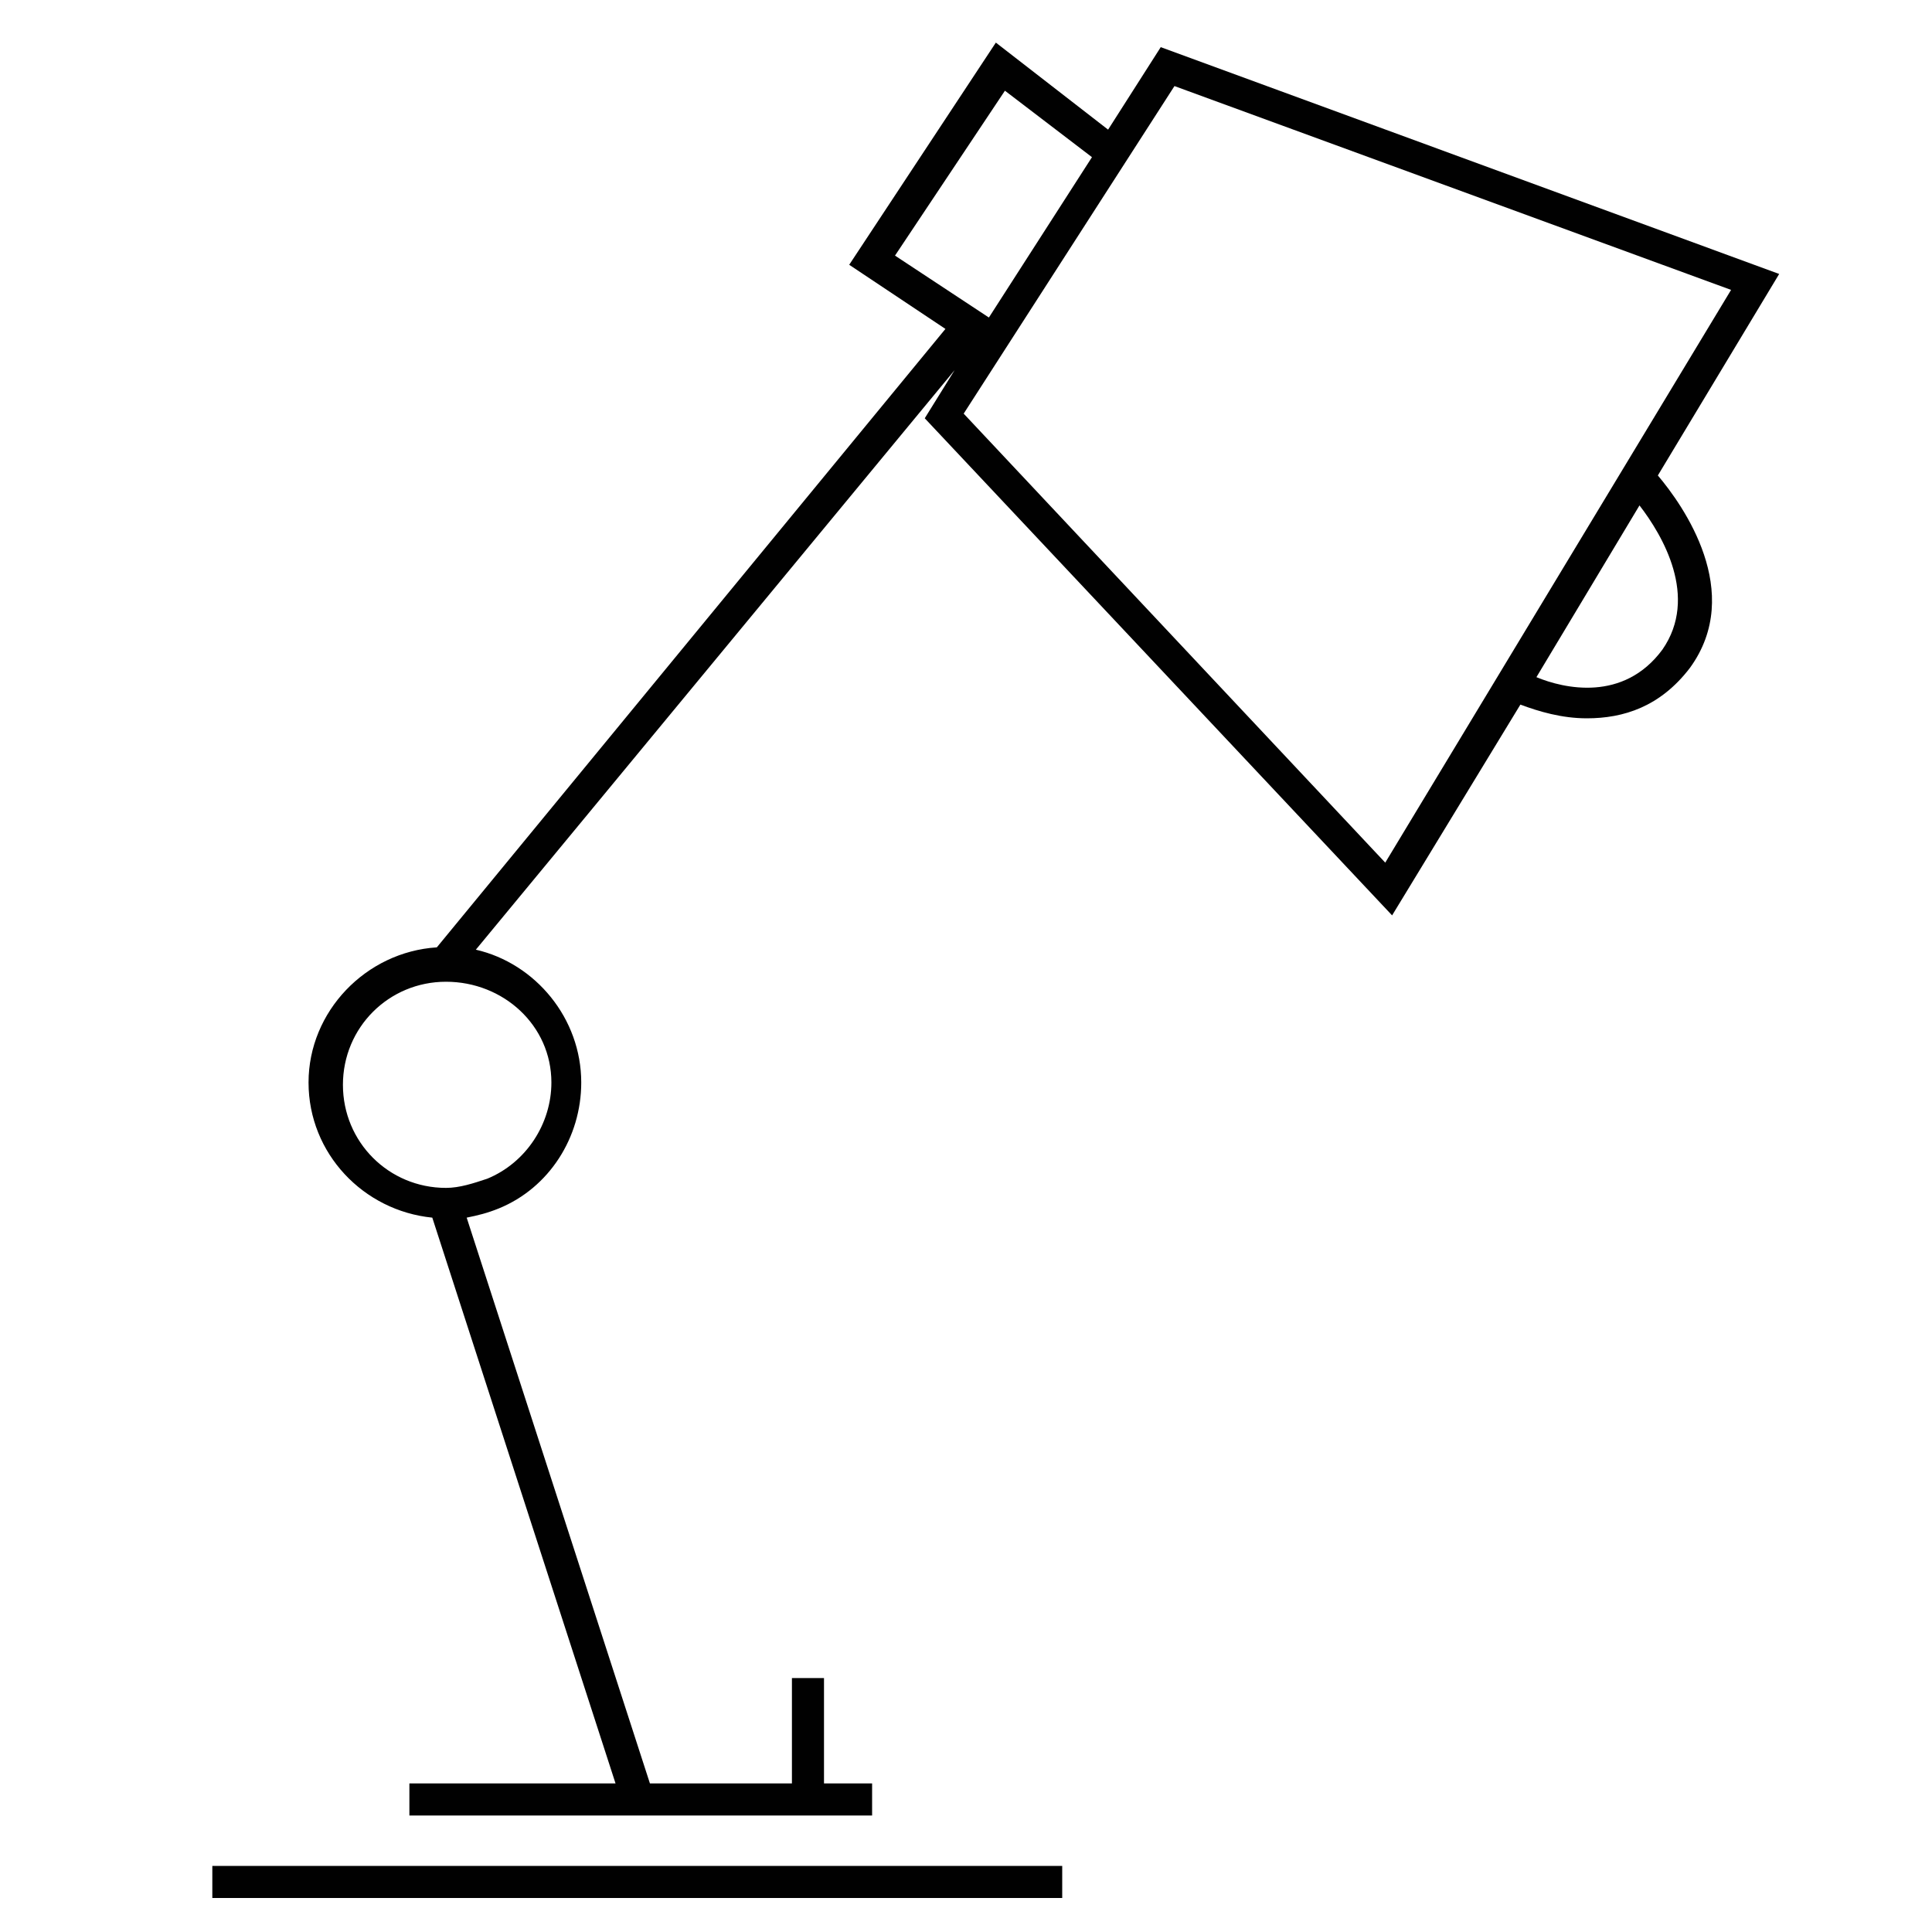
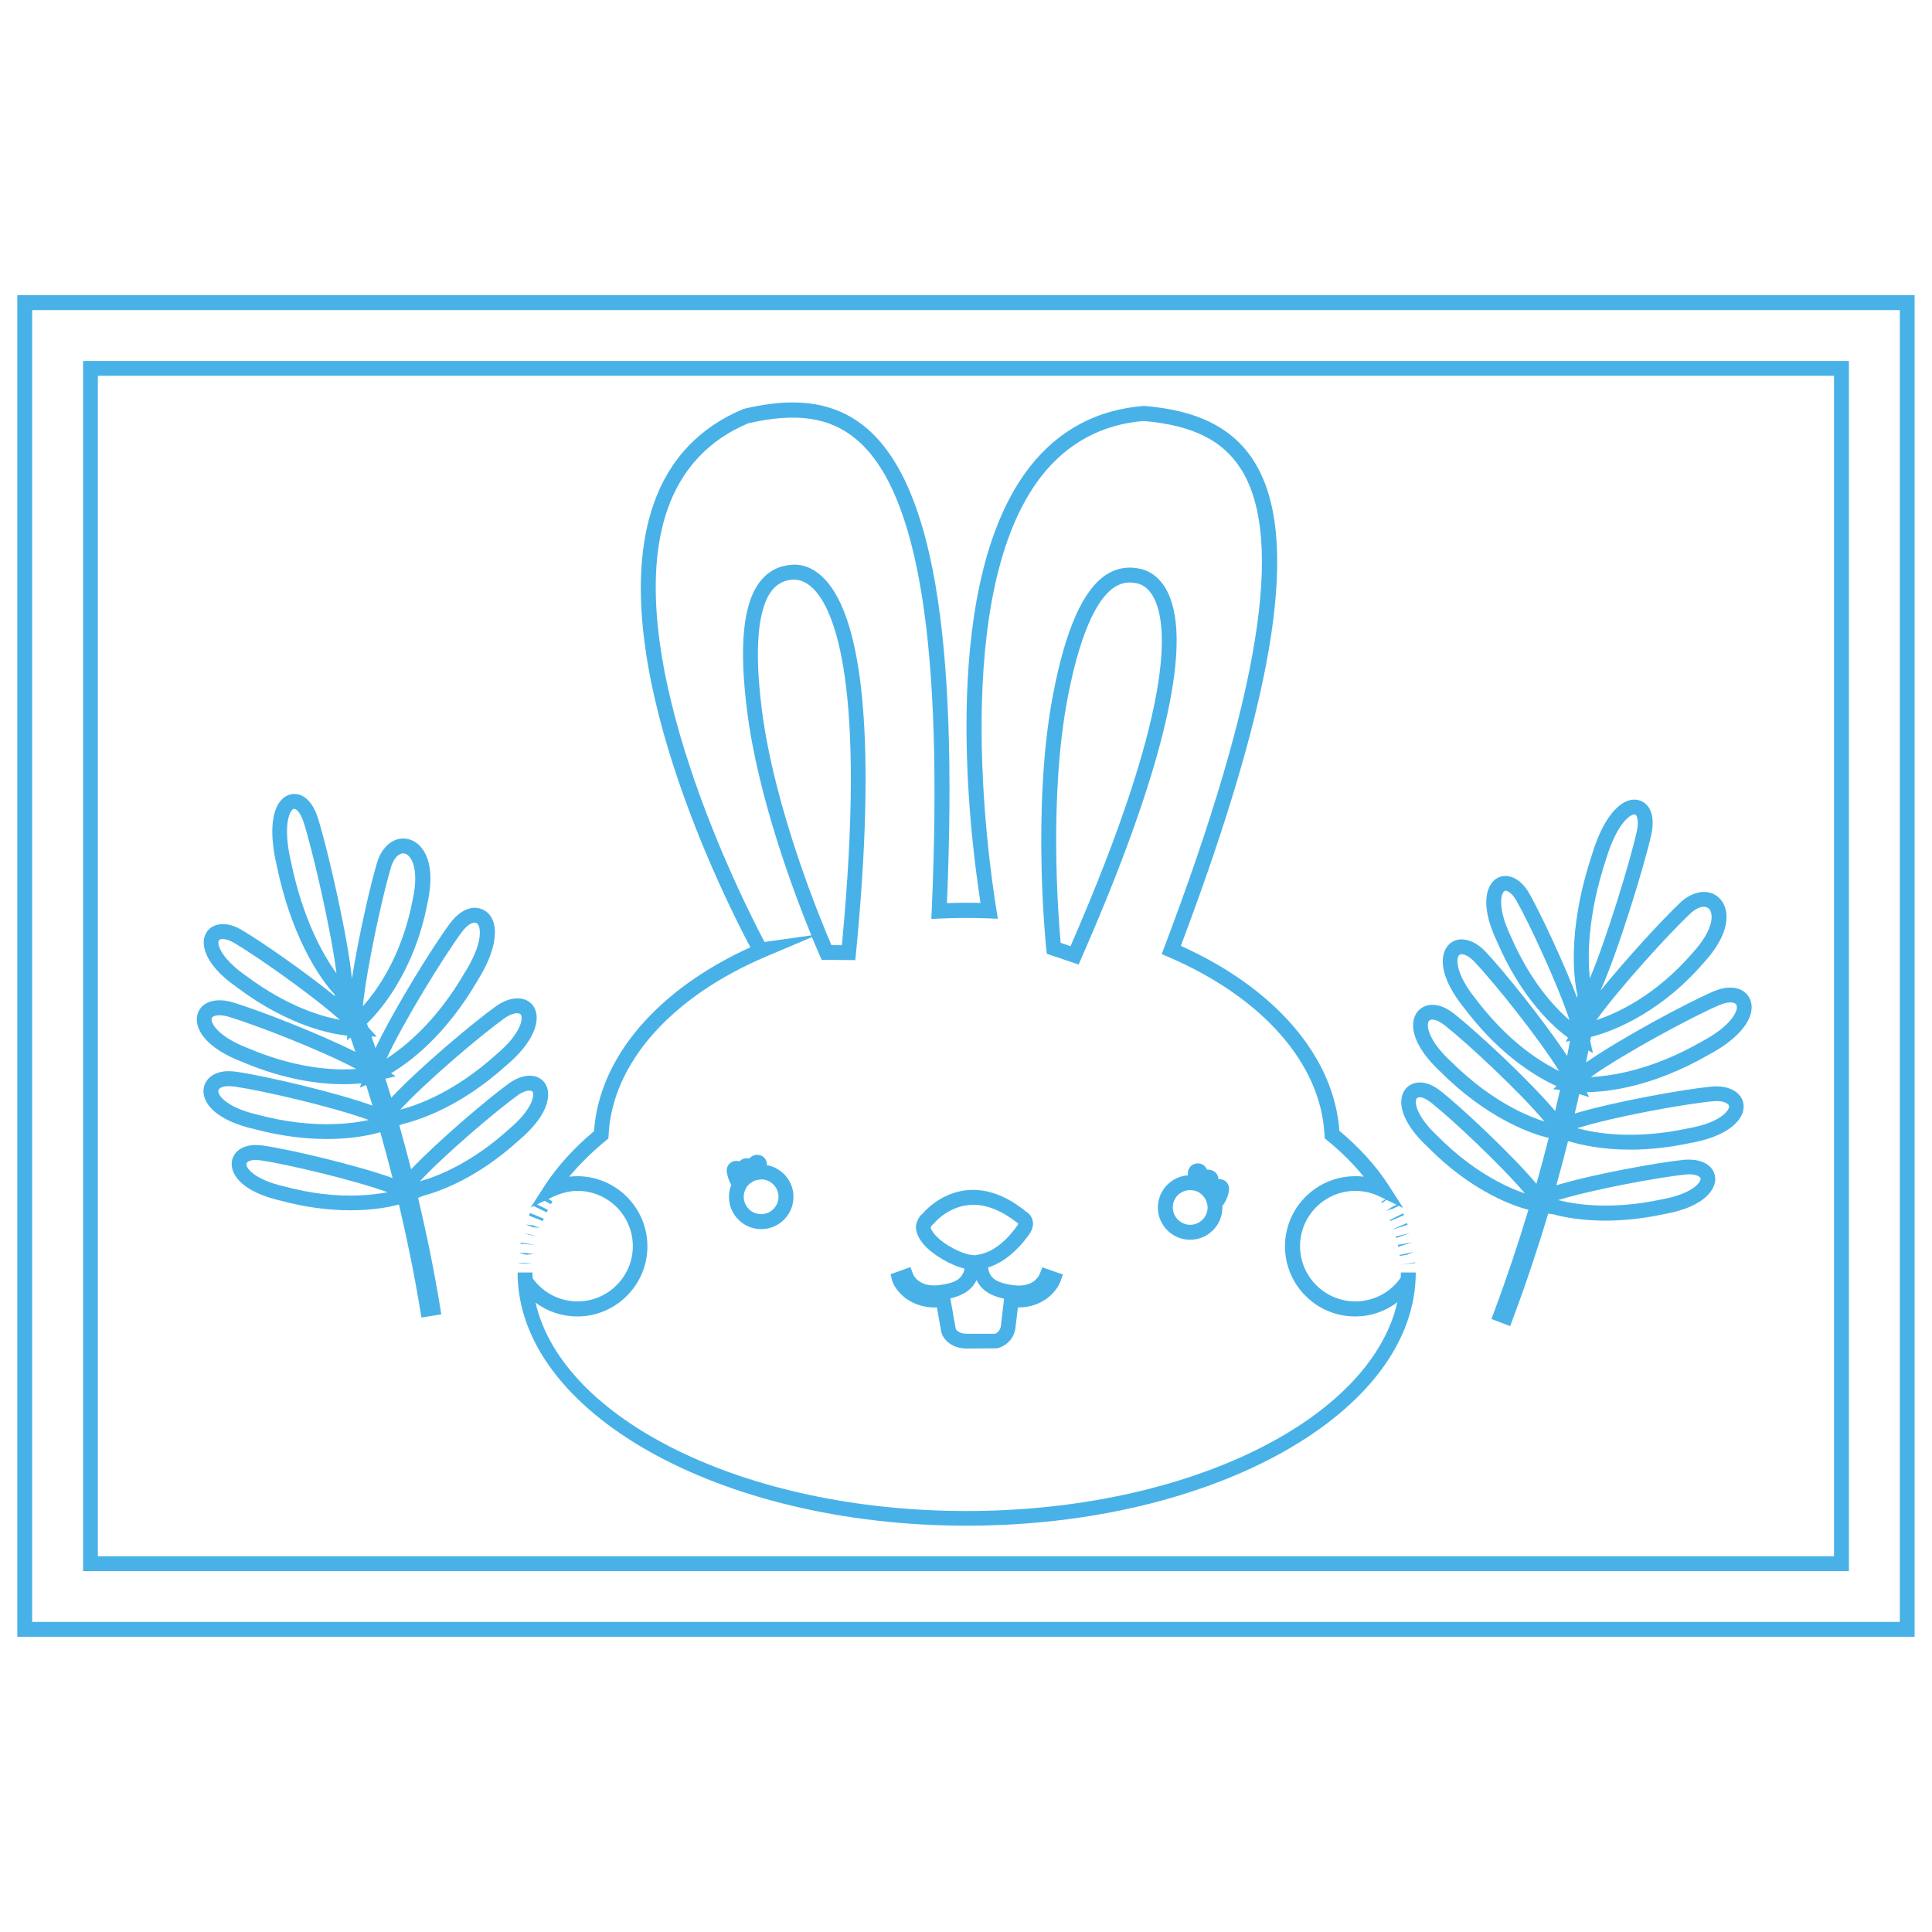
- <svg xmlns="http://www.w3.org/2000/svg" version="1.1" id="Layer_1" x="0px" y="0px" viewBox="0 0 2000 2000" enable-background="new 0 0 2000 2000" xml:space="preserve">
+ <svg xmlns="http://www.w3.org/2000/svg" version="1.1" id="Layer_1" x="0px" y="0px" viewBox="0 0 2000 2000" style="enable-background:new 0 0 2000 2000;" xml:space="preserve">
+   <style type="text/css">
+ 	.st0{fill:#48B2E8;}
+ </style>
  <g>
-     <rect x="219.8" y="1931.6" fill="#010101" width="879.8" height="33.2" />
-     <path fill="#010101" d="M1841.8,283.6L1201.6,48.8l-54.5,85.4l-116.2-90.1l-151.8,230l99.6,66.4L452.2,980.7   c-73.5,4.7-132.8,66.4-132.8,139.9c0,73.5,56.9,132.8,128.1,139.9l189.7,585.7H423.8v33.2h479v-33.2H853v-109.1h-33.2v109.1h-147   l-189.7-585.7c11.9-2.4,21.3-4.7,33.2-9.5c52.2-21.3,85.4-73.5,85.4-130.4c0-66.4-47.4-123.3-109.1-137.5l495.6-599.9L957.3,433   l483.8,514.6l132.8-218.2c19,7.1,42.7,14.2,68.8,14.2c37.9,0,75.9-11.9,106.7-52.2c56.9-78.3-7.1-168.4-33.2-199.2L1841.8,283.6z    M570.8,1120.6c0,42.7-26.1,83-66.4,99.6c-14.2,4.7-28.5,9.5-42.7,9.5c-59.3,0-106.7-47.4-106.7-106.7   c0-59.3,47.4-106.7,106.7-106.7S570.8,1061.4,570.8,1120.6z M926.5,264.6l113.8-170.7l90.1,68.8l-106.7,166L926.5,264.6z M1434,893   L997.6,428.2l218.2-339.1l576.2,211L1434,893z M1720.9,672.5c-40.3,54.5-102,40.3-130.4,28.5l106.7-177.8   C1720.9,553.9,1758.8,617.9,1720.9,672.5z" />
+     <path class="st0" d="M17.9,305.6v1388.8h1964.1V305.6H17.9z M1966.7,1679H33.3V321h1933.4V1679z" />
+     <path class="st0" d="M1914,373.7H86v1252.7h1828V373.7z M1898.6,1611H101.3V389h1797.3V1611z" />
+     <polygon class="st0" points="558.5,1273.1 551.5,1270 559.2,1271.2 552,1268.5 544.2,1267.6  " />
+     <polygon class="st0" points="562.9,1261.6 548.7,1255.7 547.6,1258.4 561.9,1264.1  " />
+     <polygon class="st0" points="556.3,1280.1 549,1277.9 541.3,1276.7  " />
+     <polygon class="st0" points="538.8,1287.5 554.2,1288.7 539,1286.3  " />
+     <polygon class="st0" points="544.6,1298.9 552.5,1298.3 544.9,1297.1 537.1,1297  " />
+     <path class="st0" d="M1083.7,987.4l32.9,11.1l2.8-6.5c85-193.6,115.9-324.6,89.5-378.7c-8-16.3-19.2-22.1-27.3-24.2   c-12.9-3.2-24.9-1.4-35.8,5.4c-24.3,15.4-42.5,56-55.6,124c-22.5,116.7-7.3,262.4-7.1,263.9L1083.7,987.4z M1105.4,721.5   c15.1-78.2,34.8-105.1,48.7-113.9c7.2-4.6,15-5.7,23.8-3.5c4.9,1.2,11.9,5,17.2,16.1c13.8,28.3,20.6,112.5-86.9,359.3L1098,976   C1095.6,949.9,1085.6,824.1,1105.4,721.5z" />
+     <path class="st0" d="M754.6,1239c0,18.4,15,33.4,33.4,33.4c18.4,0,33.4-15,33.4-33.4c0-16.4-11.9-30.1-27.6-32.9   c0.3-3.4-1.1-6.6-3.7-8.6c-2.9-2.2-6.9-2.7-10.4-1.2c-1.6,0.7-3,1.7-4.1,3c-0.4-0.1-0.8-0.2-1.1-0.2c-3.5-0.5-6.7,0.8-9,3.1   c-1.4-0.4-2.9-0.6-4.6-0.4c-5.5,0.7-9.2,5.6-8.6,11.1c0.7,4.9,2.3,9.5,4.7,13.7C755.4,1230.4,754.6,1234.7,754.6,1239z    M772.4,1229.8l1-1.7l1.2-1.3c0.7-0.7,1.4-1.4,2.2-2l3.2-2c0.9-0.5,1.9-0.8,2.9-1.1l5-0.8c9.9,0,18,8.1,18,18c0,9.9-8.1,18-18,18   s-18-8.1-18-18C769.9,1235.7,770.8,1232.6,772.4,1229.8z" />
+     <path class="st0" d="M563.7,1227.7L563.7,1227.7l-0.3,0.5l-14.1,21.8l3.1-1.5l13.5,6.5l1.3-2.6l-11.2-5.6l7.8-3.7l6.4,3.5l1.7-2.9   l-4.2-2.5l5.9-2.8c0.5-0.2,1-0.3,1.4-0.5l0.2,0.1l0.2-0.3c7.2-3.1,14.8-4.9,22.5-4.9c31.5,0,57.2,25.7,57.2,57.2   s-25.7,57.2-57.2,57.2c-18.5,0-35.7-8.9-46.5-23.9c-0.1-2-0.2-4-0.2-6h-15.4c0,0,0,0.1,0,0.1c0.1,144.5,208.6,262,464.9,262   c256.3,0,464.9-117.6,464.9-262.1h-15.4c0,1.8-0.1,3.5-0.2,5.3c-10.7,15.5-28.2,24.6-47,24.6c-31.5,0-57.2-25.7-57.2-57.2   s25.7-57.2,57.2-57.2c8.6,0,17,1.9,24.9,5.7l6.4,3.1l-4.4,2.5l0.7,1.3l4.7-3.3l10.4,5l-4.3,2.1l-6.5,4.3l7.4-2.4l5.8-2.8l4.5,2.2   l-14.6-22.7l0,0l0,0l-0.2-0.3c-12.9-20.1-30.1-39.2-51.3-56.9c-5.4-76.5-66.2-147.5-164.1-191.4c99.9-265.3,124-424.8,75.8-501.6   c-28.2-45-77.8-54.3-113.9-57.4c-48.4,3.7-88.1,24.8-117.8,62.5c-92.5,117.6-64.9,365-51.5,452c-11.5-0.3-23.2-0.2-34.7,0.2   c11.6-278.5-15.2-435.1-84.3-492.6c-40.8-33.9-90.7-27.3-126-19.1c-45.7,18.9-77.2,52.1-93.4,98.6C622,678.1,752.5,935,776.8,980.6   c-96.6,43.9-156.6,114.3-161.9,190.4c-21,17.6-38.2,36.6-51.1,56.5L563.7,1227.7z M627.2,1180.7l2.6-2.2l0.2-3.4   c3.6-74,64.5-143.1,163.1-184.9l47.4-20.1c4.9,11.8,8,18.7,8.1,19l2,4.5l34.8,0.3l0.7-7c20.5-210.4,9.2-344.5-32.7-387.7   c-12.6-13.1-25.4-15.3-33.4-14.6c-13.3,0.9-24.2,6.4-32.3,16.3c-18.3,22.2-23,66.4-14.3,135.1c11.4,90.4,49.2,190.1,66.5,232.3   l-48.5,6.8c-20-37.8-152.9-297.7-100.4-447.8c14.7-42.1,43.2-72.2,83.6-89.1c49.7-11.4,84.1-6.4,111.5,16.3   c64.9,53.9,90.5,213.7,78.4,488.4l-0.4,8.4l8.4-0.4c16.8-0.8,34.2-0.9,51.1-0.2l9.4,0.4l-1.5-9.3c-8.8-53.9-47.6-329.1,46.9-449.3   c26.9-34.2,62.9-53.3,105.6-56.7c50.8,4.5,82,20,100.9,50.2c45.2,72.1,19.1,233.9-79.7,494.8l-2.6,6.9l6.8,2.9   c97.7,41.9,158.2,110.8,161.7,184.3l0.2,3.4l2.6,2.2c14.6,11.9,27.3,24.6,37.8,37.6c-2.9-0.4-5.9-0.5-8.9-0.5   c-40,0-72.6,32.6-72.6,72.6s32.6,72.6,72.6,72.6c16.1,0,31.3-5.3,43.7-14.7c-27.6,121.6-217.1,216.1-446.1,216.1   c-228.7,0-418.1-94.2-446-215.7c12.3,9.2,27.4,14.3,43.2,14.3c40,0,72.6-32.6,72.6-72.6s-32.6-72.6-72.6-72.6   c-2.8,0-5.6,0.2-8.4,0.5C600,1205.2,612.7,1192.6,627.2,1180.7z M788.6,734.2c-10-79,0.4-110.7,10.9-123.5   c5.5-6.6,12.5-10.1,21.5-10.7c5-0.1,12.8,1.1,21.4,9.9c21.9,22.6,54.6,100.5,29.1,368.6l-10.8-0.1   C850.3,954.3,801.7,837.8,788.6,734.2z" />
+     <path class="st0" d="M969.9,1353.5l4.5,25.5c1.7,6.3,9.2,17,26.7,17l30.9-0.2c6.3-1.3,17.5-7.3,19.2-21.3c0.8-6.4,1.7-14.6,2.5-21   c26.1,0.1,40.2-16.7,44-26.8l2.7-7.3l-21.4-7.5l-2.7,7c-0.6,1.4-6.1,14-26.5,11.6c-20.6-2.5-25.5-8.7-27-18.4   c15.2-4.8,29.7-16.4,42.3-33.8c4.7-6.5,4.7-11.9,3.8-15.2c-1.4-5.5-5.6-8.2-5.9-8.2c0,0,0,0,0.1,0.1c-20.9-17.3-41.8-25-62.6-22.9   c-25.6,2.8-41.8,19.9-45.5,24.3c-4.6,3.5-6.2,9.5-6.7,11.6c-0.7,6.5,2,13.3,7.8,20.1c9.5,11,27.9,21.6,42.4,25.2   c-2.1,9.8-8.1,14.9-26.8,17.1c-20.5,2.2-26-10.2-26.6-11.6l-2.6-7.1l-20.6,7.4l1.7,6.8C925.2,1331.6,937.6,1354.2,969.9,1353.5z    M967.9,1278.2c-2.9-3.3-4.4-6.4-4.4-7.4c0.2-0.8,0.7-1.9,0.8-2l2.2-1.9c0.1-0.2,13.5-17,35.8-19.4c1.7-0.2,3.5-0.3,5.3-0.3   c14.8,0,30.3,6.6,46.5,19.4c0,0-0.1,0.9-1.4,2.7c-12.1,16.8-25.7,27-39.4,29.4l-3.7,0.7l-2.1-0.1   C997.5,1298.9,977.3,1289.1,967.9,1278.2z M1010.9,1325.1c4.8,10.1,13.9,16.2,28.5,19.3v0c-0.7,5.7-2.2,19-3.3,28.3   c-0.8,6.3-6.2,7.9-5.6,8h-29.4c-9.5,0-11.6-4.9-11.7-5l-5.6-31.6C997.6,1340.9,1006.3,1334.9,1010.9,1325.1z" />
+     <path class="st0" d="M1232,1283.4c18.4,0,33.4-15,33.4-33.4c0-0.5,0-1.1,0-1.6c3.8-4.8,6.2-10.6,6.9-16.7c0.6-5.6-3.3-10.4-8.8-11   c-0.7,0-1.3-0.1-2,0c0-0.2,0-0.4-0.1-0.6c-0.6-5.3-5.2-9.3-10.5-9.3c-0.4,0-0.5-0.4-1.4,0.1c-1.6-4.2-5.7-7-10.6-6.5   c-5.6,0.5-9.6,5.2-9.2,10.8c0,0.5,0,1,0,1.5c-17.3,1.2-31.1,15.7-31.1,33.3C1198.6,1268.4,1213.6,1283.4,1232,1283.4z M1232,1232   c0.8,0,1.5,0,2.2,0.1l3.7,0.8c1.7,0.6,3.3,1.4,4.7,2.5l2.8,2.5c1.4,1.6,2.5,3.3,3.3,5.1l1.1,4c0.2,1,0.3,1.9,0.3,2.9   c0,9.9-8.1,18-18,18s-18-8.1-18-18C1214,1240,1222.1,1232,1232,1232z" />
+     <polygon class="st0" points="1438.8,1262.9 1439.3,1264 1453.4,1257.9 1452.6,1256  " />
+     <polygon class="st0" points="1459.8,1276.3 1444.9,1280 1445.3,1281.6  " />
+     <polygon class="st0" points="1456.5,1298.9 1463.9,1295.9 1448.8,1299.1 1449,1300.1  " />
+     <polygon class="st0" points="1462.1,1286 1447,1288.7 1447.4,1290.7  " />
+     <polygon class="st0" points="1465.1,1306.8 1449.9,1309.2 1465.1,1307.5  " />
+     <polygon class="st0" points="1457.1,1268 1456.5,1266.1 1442.4,1272.2 1442.5,1272.5  " />
+     <polygon class="st0" points="539,1308.1 551.4,1307.8 543.8,1307.3 536.1,1307.7  " />
+     <path class="st0" d="M250.8,1099.3c44.1,18.7,80.6,23.1,105.4,23.1c2.7,0,5.3-0.1,7.8-0.2c3.9-0.2,7.2-0.4,10.1-0.7l-1.6,4.5   l6.5-2.8c2.2,6.8,4.3,13.9,6.6,21.3c-39.1-14-111.6-30.8-140.8-35c-3.4-0.5-6.7-0.6-9.6-0.6c-16.8,0.7-23.7,10.5-24.5,18.8   c-1.3,13.9,12.1,32,53.2,41.3c25.5,6.7,50.5,10.1,74.5,10.1c3.3,0,6.5-0.1,9.8-0.2c22.1-0.9,37.3-4.5,45.5-6.8   c4.2,14.9,8.5,30.8,12.7,47.4c-37.2-13.4-105.9-29.5-133.6-33.6c-3.4-0.5-6.6-0.6-9.5-0.6c-16.1,0.7-22.7,10.1-23.4,18   c-1.2,13.3,11.6,30.7,50.9,39.7c24.7,6.6,48.9,9.9,72.1,9.9c3.2,0,6.3-0.1,9.4-0.2c19-0.8,32.5-3.6,40.7-5.8   c8,33.9,15.6,70.6,22,109.4l1.3,7.6l20.5-3.3l-1.2-7.6c-6.6-40.2-14.5-78-22.8-113l5.6-2.2c20.3-5.5,57.3-19.8,98.6-57.2   c35.3-29.8,31.2-50,29.1-55.5v0c-2.1-5.3-6.2-9.1-11.6-10.7c-8-2.3-17.9,0.2-27.3,6.9c-22.3,16-74.1,60.2-101.6,89.1   c-4.1-15.9-8.2-31.1-12.2-45.5l3.1-1.2c20.5-5,61.6-19.4,107.2-60.4c29.4-24.6,35-46,30.5-57.8c-2.1-5.5-6.4-9.5-12-11.1   c-8.3-2.5-18.6,0.1-28.4,7c-23.7,16.9-79.9,64.1-108.7,94.9c-2.1-6.8-4.1-13.3-6.1-19.6l10.6-2.5l-4.8-3.2   c18-10.6,56.2-38.1,90.2-97c16.5-26.5,21.6-50.5,13.7-64.3l0,0c-3.9-6.6-10.2-9.9-17.8-10c-8.7,0.3-17.6,6.1-25.1,16.2   c-18.2,24.5-58.2,89.3-77.1,129.1c-1.4-4.1-2.8-8.2-4.1-12l5.5,0.1l-8.9-9.7c-0.5-1.3-0.9-2.6-1.4-3.8   c10.8-10.3,48.6-50.8,62.8-125.1c5.6-25.2,3.3-45.5-6.6-57.3c-5.1-6.2-11.9-9.3-19.3-9.2c-11.8,0.5-21.9,10.1-26.4,25.1   c-7.2,23.7-19.4,78.2-26,120c-4.1-42.7-24.9-133.3-35-165.7c-5.1-16.3-14-25.5-24.6-25.5c-0.2,0-0.5,0-0.7,0   c-5.5,0.2-10.5,3.1-14.3,8c-9.1,12-10.3,36.1-3.3,65.7c17.6,85.7,52.9,126.3,59.6,133.4c0.3,0.7,0.6,1.5,1,2.4   c-31.2-25.3-76.3-56.7-96.9-68.8c-10-5.9-20-7.6-27.8-4.4c-5.3,2.1-9,6.2-10.6,11.6c-1.7,5.6-4.1,26.1,34,52.6   c53.5,40.1,98,48.1,113.7,49.7l-0.1,4.9l3.5-3c1.6,4.7,3.4,9.7,5.1,14.9c-37.9-19.1-100.6-43.4-127.3-51.4c-11-3.2-21-2.6-28,1.7   c-4.7,2.9-7.7,7.4-8.6,12.8C201.7,1065.4,212.9,1084.8,250.8,1099.3z M347.5,1163.6c-25.2,1-52.3-2.1-80-9.5   c-32.4-7.3-42-20-41.5-24.9c0.2-2.7,4.1-4.6,9.8-4.8c0.4,0,0.8,0,1.2,0c1.8,0,3.7,0.2,5.7,0.4c29.1,4.2,101.7,20.9,139,34.6   C373.6,1161.2,362.1,1163.1,347.5,1163.6z M371.6,1237.5c-24.5,1-50.4-2.1-77.2-9.3c-30.7-7-39.7-18.7-39.3-23.3   c0.2-2.3,3.7-3.9,8.7-4.1c0.3,0,0.7,0,1,0c1.8,0,3.7,0.2,5.7,0.5c26.5,3.9,95.1,20,130.7,32.9C394,1235.5,384,1237,371.6,1237.5z    M535.9,1133.9c5.1-3.7,9.4-4.9,12.2-4.9c0.7,0,1.3,0.1,1.8,0.2c0.9,0.3,1.4,0.7,1.7,1.5c1.4,3.7-0.3,17.6-24.9,38.4   c-38.7,34.9-73.6,48.7-92.1,53.8C460.5,1195.1,513.6,1149.9,535.9,1133.9z M522.4,1054c5.4-3.8,10-5.1,13-5.1   c0.8,0,1.5,0.1,2.1,0.3c1.1,0.3,1.7,0.9,2.1,2c1.5,4-0.2,18.9-26.2,40.7c-42.3,38-79.8,51.8-99,56.8   C441.3,1119.4,498.4,1071.1,522.4,1054z M477.9,965.1c4.5-6.1,9.5-9.9,13.3-10c0.1,0,0.2,0,0.2,0c1.1,0,2.5,0.3,3.7,2.4   c3,5.2,3.5,21.3-13.6,48.7c-30.1,52.1-63.8,78.4-81.3,89.6C417.5,1058,459.8,989.5,477.9,965.1z M404.8,897.6   c2.5-8.4,7.4-14,12.3-14.2c0.1,0,0.2,0,0.2,0c3,0,5.2,2,6.6,3.6l0,0c6.5,7.8,7.8,24.3,3.3,44.4c-11.2,58.9-37.6,94.7-51.6,110.2   C379.6,1001.8,396.1,926.4,404.8,897.6z M301.8,839.2c0.5-0.7,1.6-1.9,2.7-1.9c0,0,0,0,0.1,0c2.1,0,6.6,3.9,10,14.7   c9.4,30.1,28.3,111.7,33.7,155.6c-12.7-17.5-34.5-54.6-47-115.2C294.3,862.9,297.2,845.3,301.8,839.2z M254.5,1010   c-23.4-16.3-29.8-30.7-28.2-35.8c0.2-0.9,0.7-1.3,1.5-1.7c0.7-0.3,1.6-0.4,2.7-0.4c2.8,0,6.8,1,11.6,3.8   c23.9,14,81.3,54.4,109.7,79.8C333,1052.3,297.1,1041.9,254.5,1010z M220.6,1052.4c1.3-0.8,3.5-1.4,6.5-1.4c2.5,0,5.5,0.4,9,1.4   c28.2,8.3,97.8,35.4,132.7,54.2c-1.7,0.1-3.5,0.2-5.4,0.3c-23.3,0.9-60.3-2.1-106.8-21.9c-30.3-11.6-38.4-25.5-37.6-30.4   C219.1,1054,219.4,1053.2,220.6,1052.4z" />
+     <path class="st0" d="M1544,1237.1c17.1,9,30.3,13.2,38.2,15.3c-10,33.3-21.8,68.8-35.6,105.8l-2.7,7.2l19.4,7.4l2.7-7.2   c14.3-38.2,26.4-74.9,36.7-109.3l5.3,0.8c11.7,3.1,29.8,6.5,53.8,6.5c17.3,0,37.7-1.8,60.7-6.7c45.5-8.1,52-27.7,52.9-33.5v0   c0.8-5.6-0.8-11-4.7-15.1c-5.7-6-15.4-8.7-27.1-7.7c-27.1,2.7-93.8,14.8-132.5,26.4c4.4-15.8,8.5-31,12.1-45.5l2.5,0.4   c12.3,3.6,33.3,8.2,61.7,8.2c17.9,0,38.7-1.8,62.1-6.8c37.8-6.6,53.3-22.3,55.3-34.8c0.9-5.8-0.8-11.3-4.9-15.6   c-5.9-6.3-16.2-9.2-28.1-8.1c-29.2,2.8-101.7,15.9-141.6,27.9c1.6-6.9,3.2-13.6,4.6-20.1l10.3,3.1l-2.5-5.1   c20.8-0.2,67.9-5,126.7-39c27.5-14.6,44-32.9,44-48.9v-0.1c-0.1-7.7-3.8-14.1-10.4-17.6c-7.7-4-18.3-3.5-29.8,1.6   c-28.1,12.2-95,48.2-131.2,73.2c0.9-4.3,1.7-8.4,2.4-12.4l4.7,2.8l-2.8-12.6c0.3-1.5,0.5-2.8,0.8-4.2c14.6-3.6,67.6-19.9,116.9-77   c17.4-19,25.6-37.8,22.9-52.9c-1.4-7.9-5.7-14.2-12.1-17.6c-10.4-5.4-23.9-2.2-35.4,8.6c-18,17-55.9,58.1-82.5,91   c17.7-39,45-127.8,52.5-161c3.8-17,0.5-29.6-9.3-34.8c-4.9-2.5-10.7-2.6-16.3-0.2c-13.9,5.9-27,26.1-35.7,55.3   c-27.5,82.7-17.5,135-15,145.5c-0.1,0.8-0.2,1.6-0.4,2.5c-14.4-37.5-37.8-87.3-49.6-108.1c-5.7-10.1-13.7-16.5-21.8-17.7   c-5.5-0.9-10.9,0.9-14.9,4.7c-4.3,4.1-16.6,20.6,3.2,62.6c26.3,61.4,60.9,90.6,73.7,99.9l-2.5,4.2l4.6-0.8   c-0.9,4.9-1.9,10.1-3,15.5c-23.3-35.4-65.5-88-84.7-108.2c-8-8.4-16.8-12.5-25.2-12.5c-5.5,0.2-10.4,2.6-13.8,6.8   c-8.5,10.4-8.4,32.8,17.1,64.3c32.1,42.5,64.8,65,86.6,76.4c3.5,1.8,6.4,3.3,9.1,4.5l-3.6,3.1l7.1,0.8c-1.6,7-3.2,14.2-5,21.8   c-27.1-32.1-81.5-82.5-104.6-100.7c-2.7-2.1-5.4-3.9-8-5.3c-14.9-7.8-25.8-2.7-30.6,4.1c-8,11.4-5.5,33.8,25.5,62.3   c21.2,21,44.1,38.1,68.1,50.7c19.5,10.2,34.5,14.8,42.9,16.8c-3.8,15-8,30.9-12.7,47.4c-25.5-30.1-77-78.5-98.9-95.8   c-2.6-2.1-5.3-3.9-8-5.3c-14.2-7.4-24.6-2.6-29.3,3.9c-7.7,10.9-5.3,32.3,24.3,59.8C1498.8,1208.4,1520.9,1225,1544,1237.1z    M1745.3,1215.8c7.6-0.8,12.6,1.1,14.4,2.9c0.7,0.7,0.9,1.3,0.7,2.2c-0.6,3.9-9.1,15.1-40.7,20.8c-51.2,10.9-88.2,5.4-106.7,0.6   C1649.2,1231.2,1717.8,1218.6,1745.3,1215.8z M1773.5,1140c8.4-0.8,13.6,1.3,15.5,3.3c0.8,0.8,1.1,1.6,0.9,2.8   c-0.7,4.2-9.6,16.3-43,22.1c-55.5,11.8-95,5-114.1-0.3C1670.6,1156,1744.2,1142.7,1773.5,1140z M1779.3,1040.7c4.5-2,8.7-3,12-3   c1.8,0,3.3,0.3,4.5,0.9c1,0.5,2.2,1.5,2.2,4c0,6.1-7.6,20.3-36,35.4c-52,30-94.5,36-115.2,36.9   C1680.6,1090.8,1750.7,1053.1,1779.3,1040.7z M1749.8,945.7c4.8-4.5,9.9-7,14-7c1.4,0,2.6,0.3,3.7,0.9c2.7,1.4,3.8,4.4,4.1,6.6   c1.7,10-5.4,24.9-19.3,40.1c-39,45.2-79.8,63.1-99.7,69.7C1675.9,1023.3,1727.9,966.3,1749.8,945.7z M1662.6,889.4   c8.7-29,20-42.8,27-45.7c0.9-0.4,1.6-0.6,2.3-0.6c0.4,0,0.7,0.1,1,0.2c1.9,1,3.9,6.7,1.4,17.8c-6.9,30.8-31.3,111-48.5,151.7   C1643.5,991.3,1643.1,948.3,1662.6,889.4z M1563.4,968c-12.2-25.8-10.4-41.4-6.5-45.2c0.5-0.5,1-0.7,1.6-0.7c0.2,0,0.3,0,0.5,0   c2.5,0.4,6.8,3.2,10.7,10.1c13.7,24.1,43.2,87.7,55.1,123.9C1610.2,1043.7,1584.3,1016.7,1563.4,968z M1527.6,1034   c-20.4-25.2-20.5-41.3-17.3-45.1c0.5-0.6,1.4-1,2.7-1.1c2.9,0,7.8,2,13.2,7.7c20.3,21.3,67,79.5,87.8,113.3   c-1.5-0.7-3.1-1.5-4.8-2.5C1588.9,1095.6,1558.2,1074.5,1527.6,1034z M1502.6,1099.4c-24.5-22.5-26.4-38.3-23.5-42.4   c0.7-1,2-1.5,3.6-1.5c2,0,4.5,0.7,7.3,2.2c1.9,1,3.8,2.3,5.7,3.8c23.1,18.2,77.8,69.1,103.2,99.5c-7.9-2.5-18.8-6.6-31.7-13.4   C1544.6,1135.7,1523,1119.5,1502.6,1099.4z M1466.6,1137.1c0.5-0.7,1.6-1.2,3-1.2c1.7,0,3.9,0.5,6.5,2c1.8,1,3.7,2.2,5.6,3.7   c21,16.6,72.4,64.9,96.9,93.8c-7-2.3-16.4-6-27.4-11.9c-21.7-11.4-42.6-27-62.2-46.6C1465.9,1155.5,1463.9,1140.8,1466.6,1137.1z" />
  </g>
</svg>
